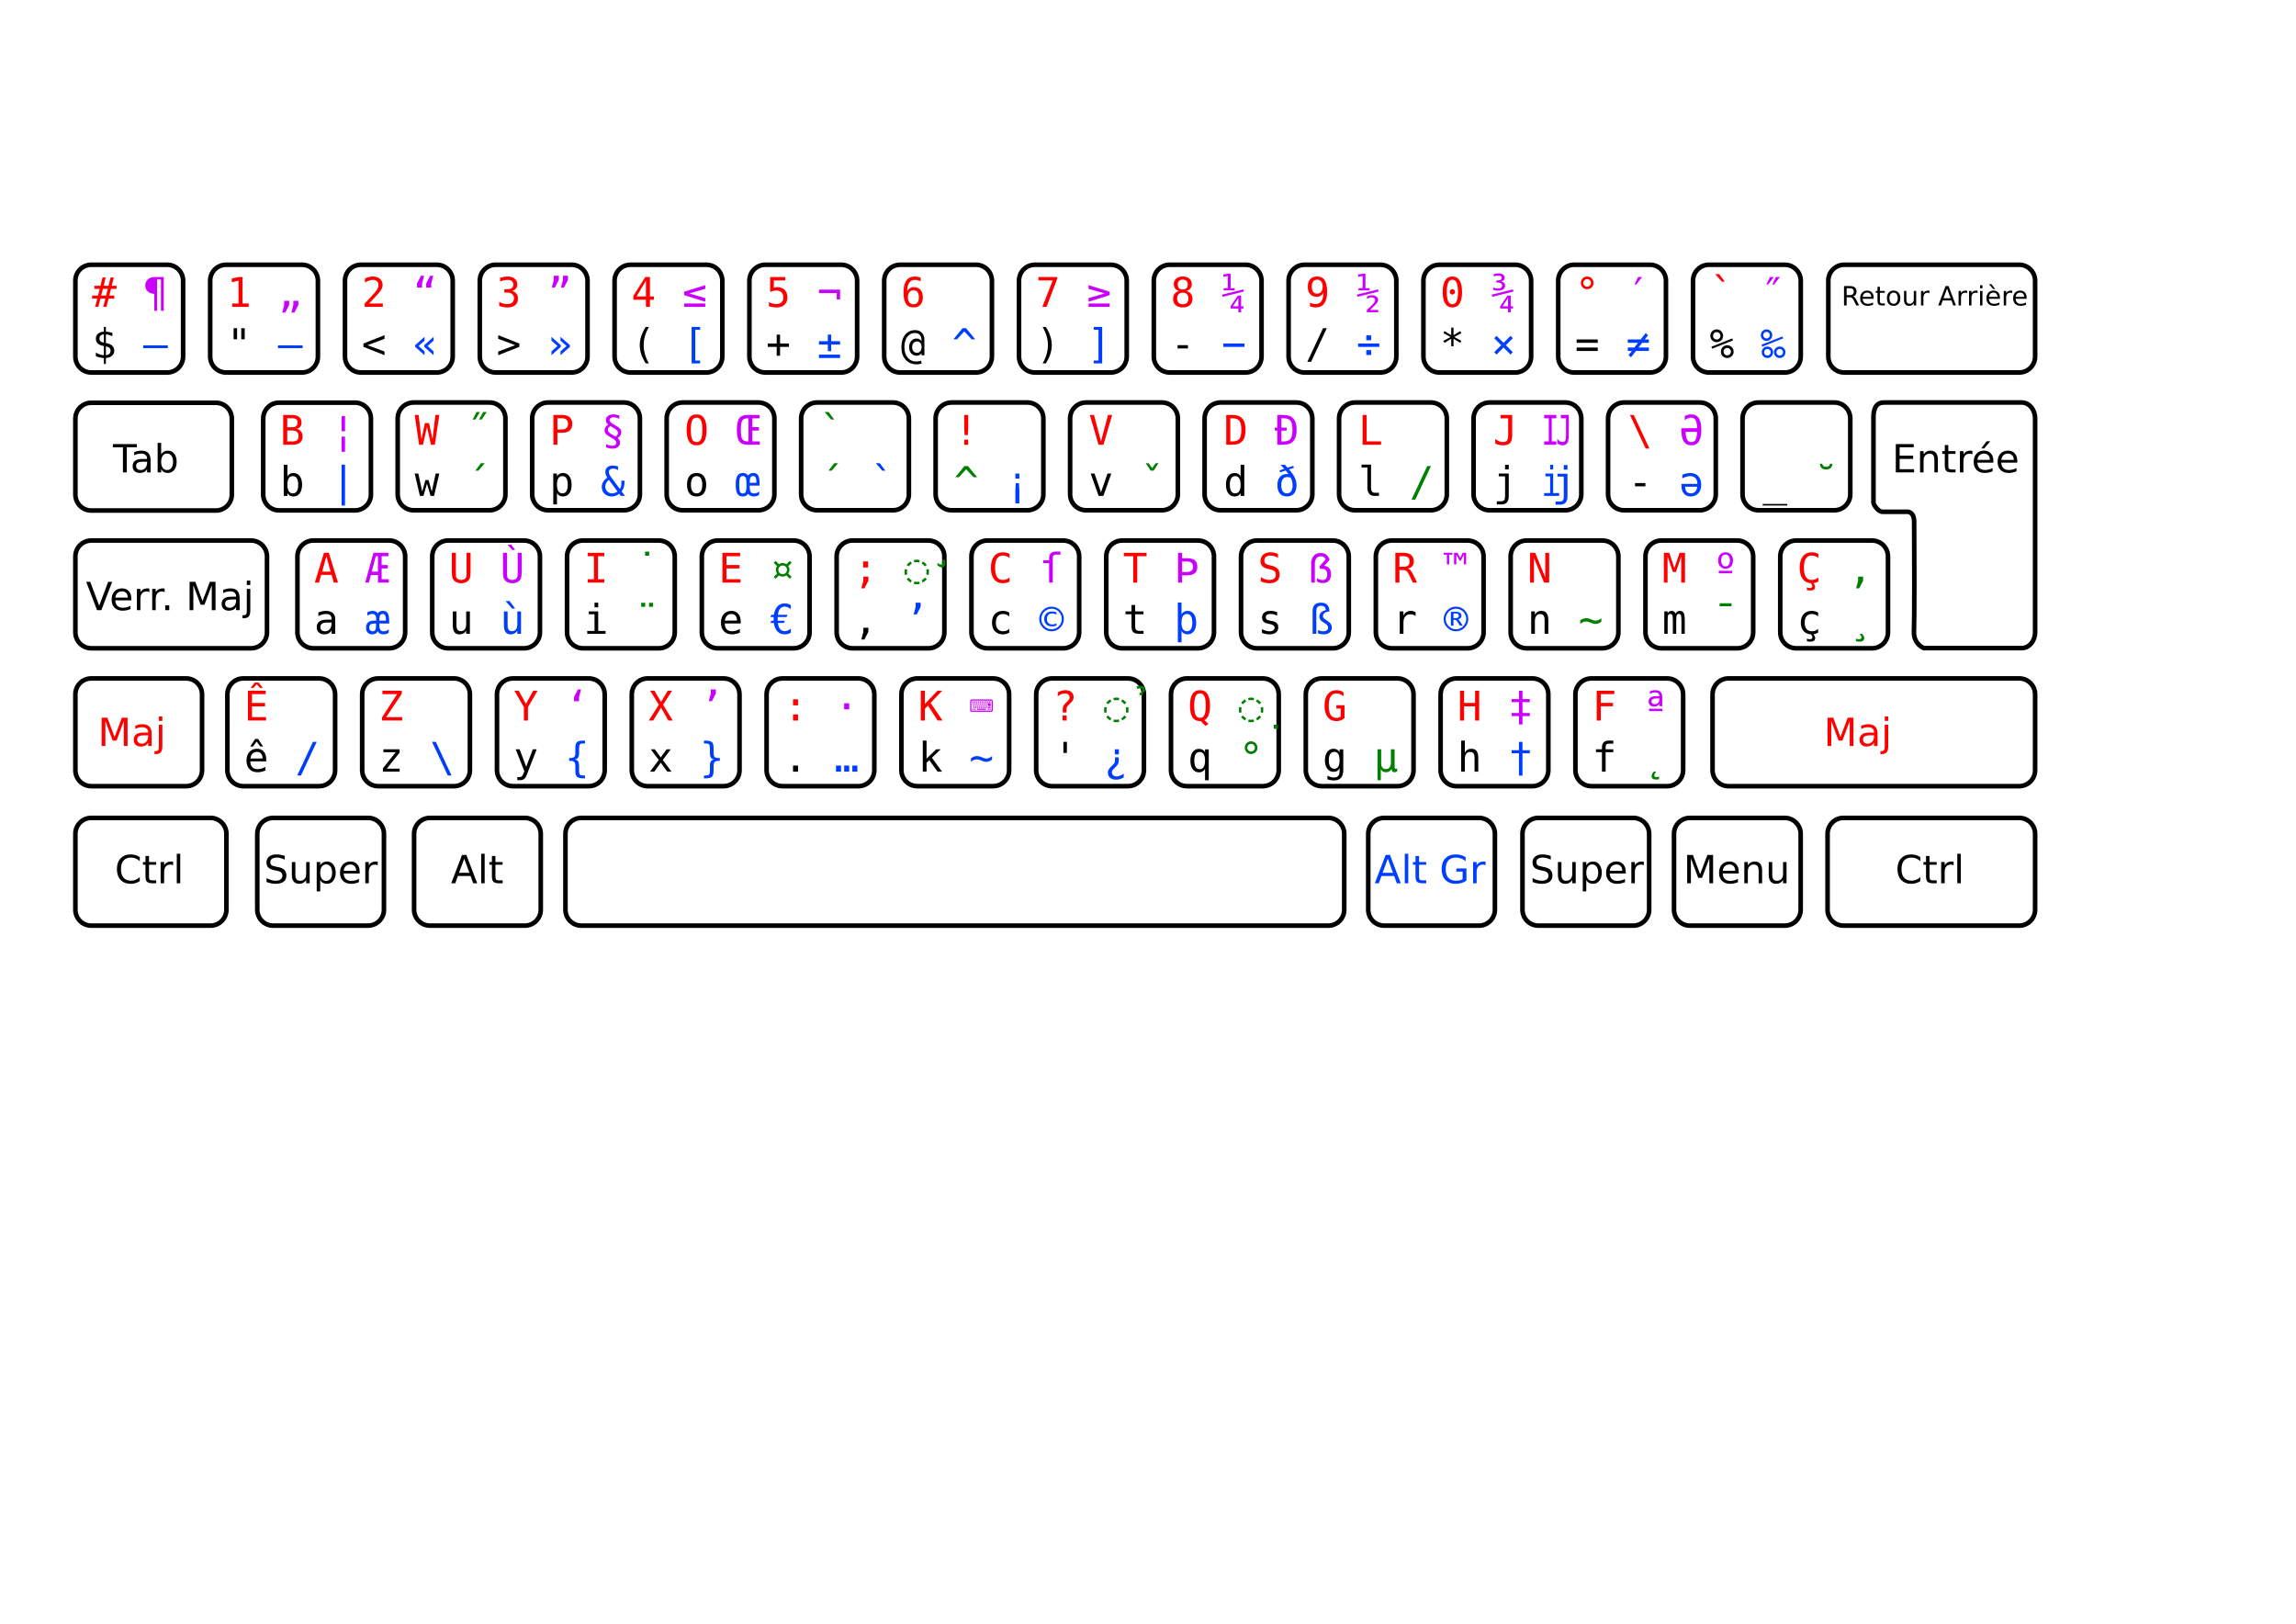
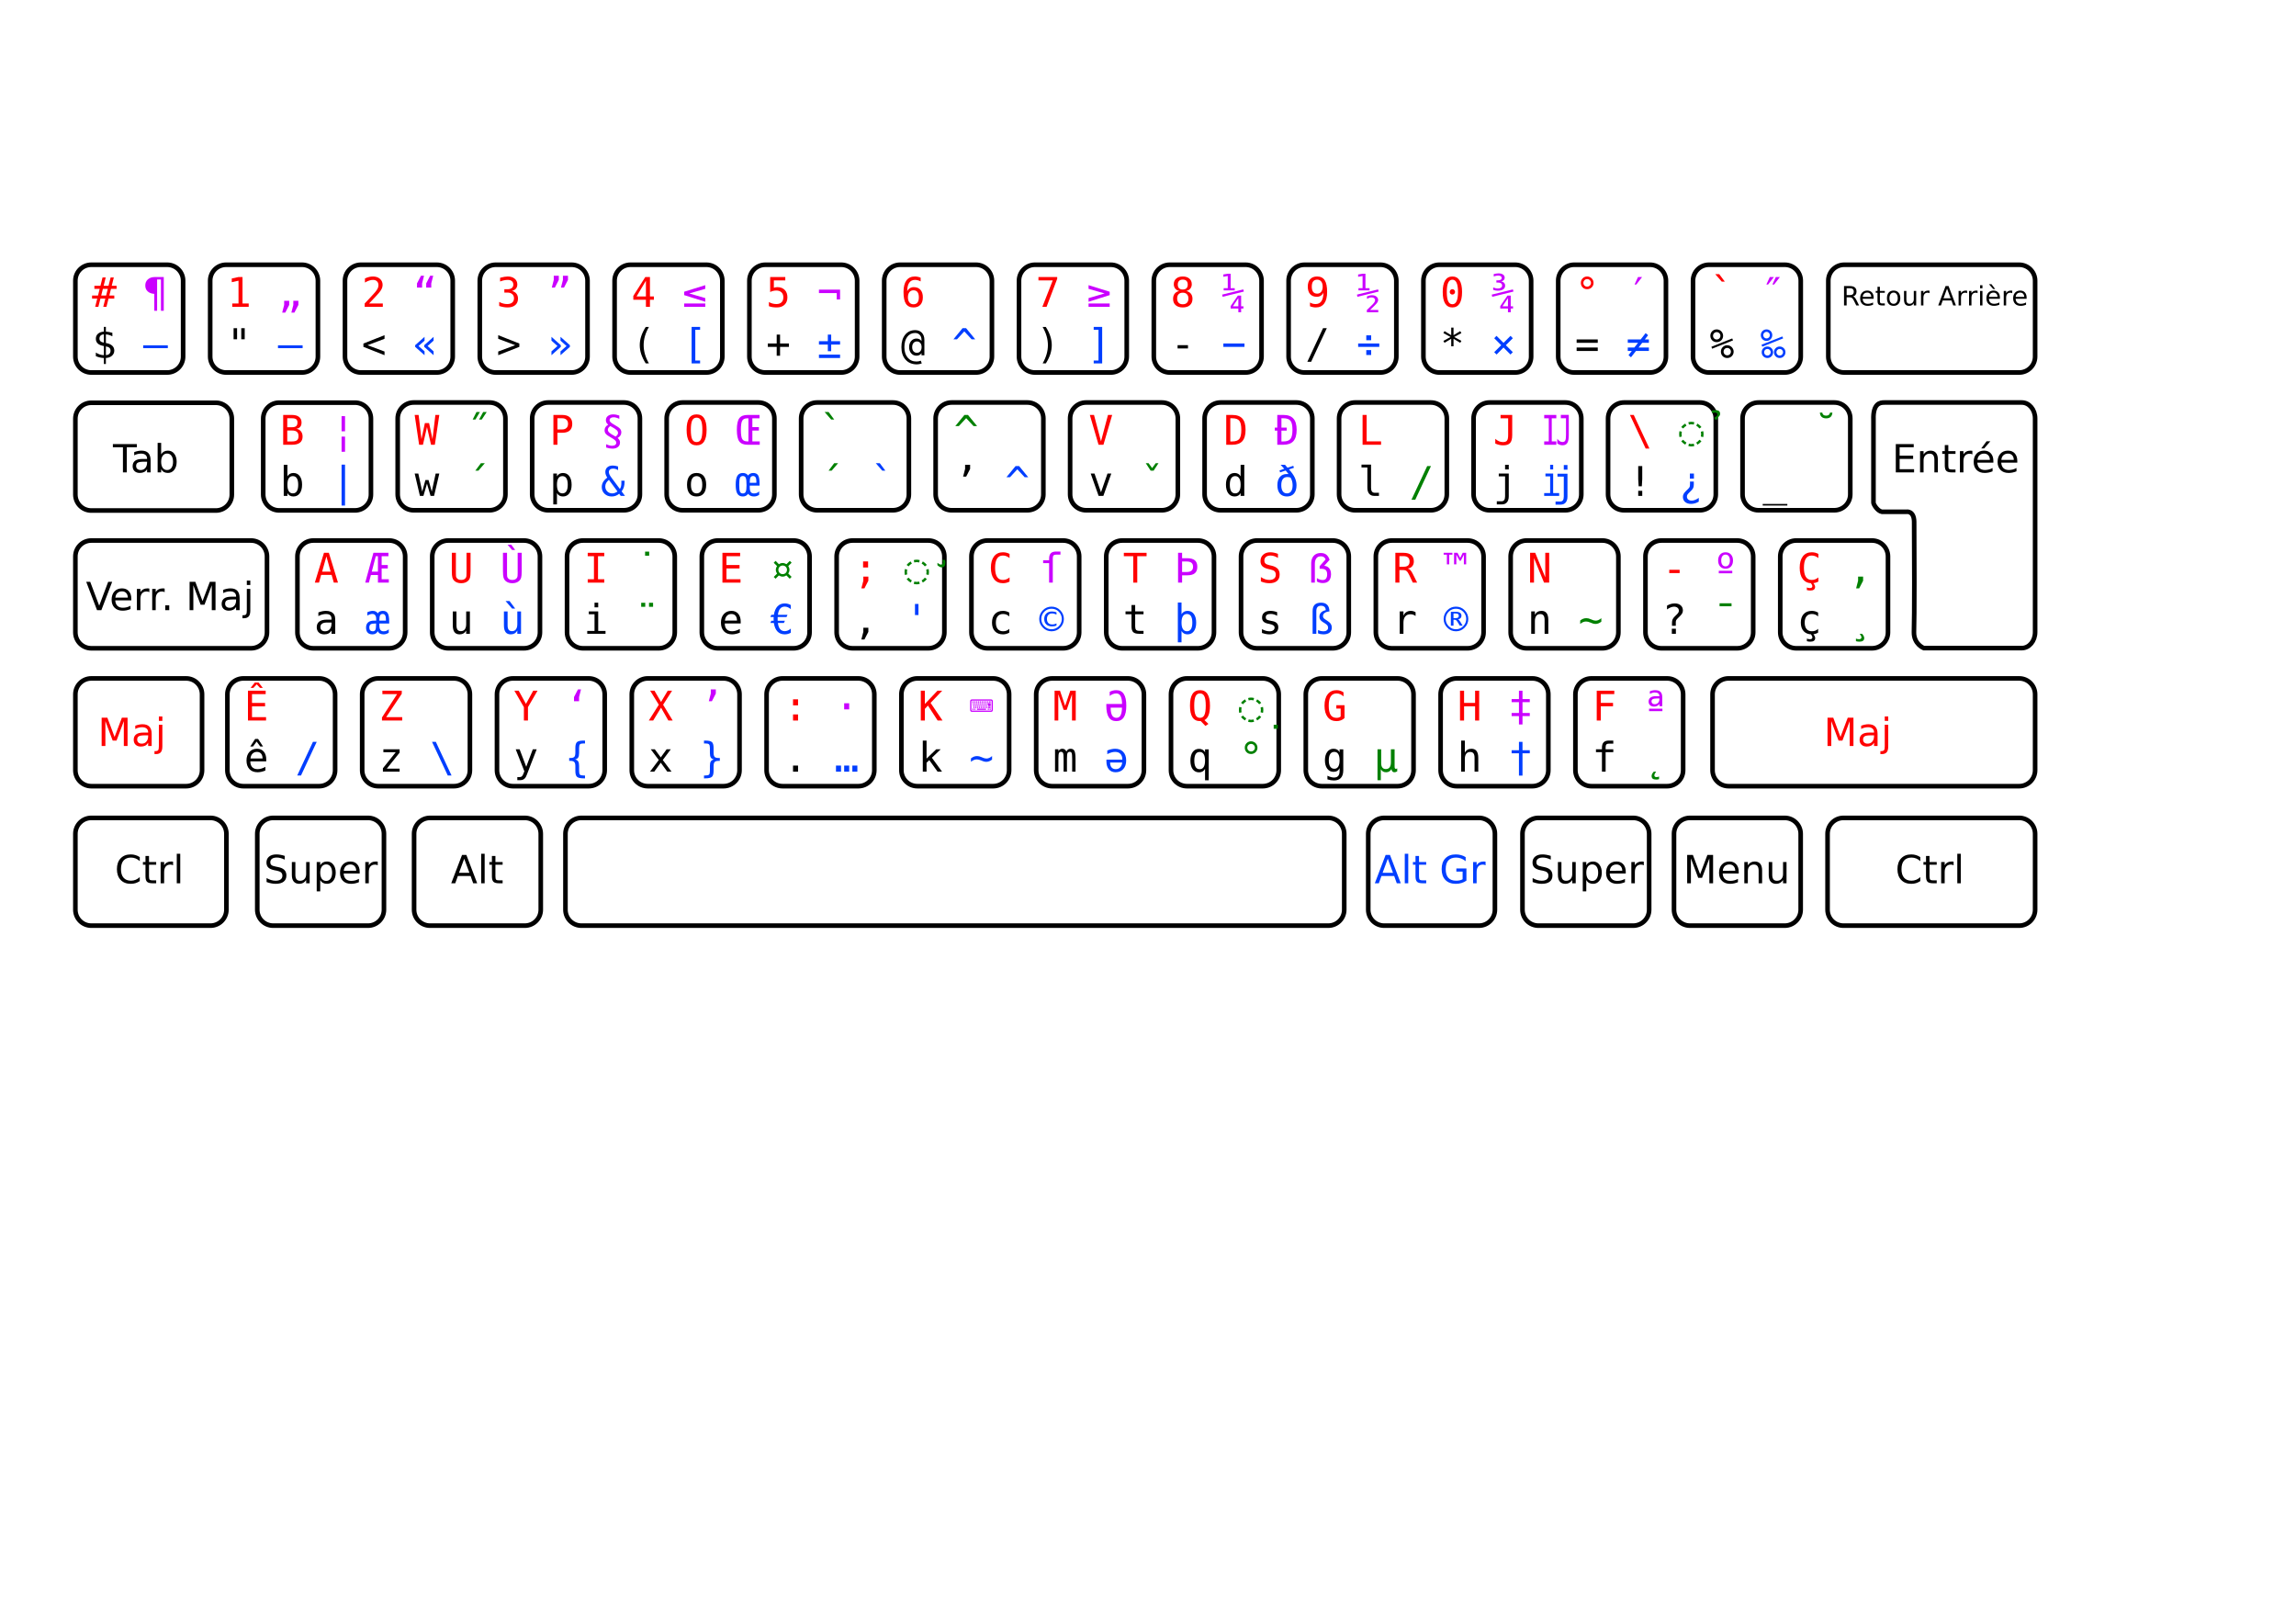
<svg xmlns="http://www.w3.org/2000/svg" width="297mm" height="210mm" id="svg3276">
  <defs id="defs3278" />
  <g id="layer1">
    <rect width="52.671" height="52.671" rx="7.785" x="36.853" y="129.416" style="opacity:1;fill:none;fill-opacity:1;stroke:#000000;stroke-width:2.25;stroke-linecap:square;stroke-linejoin:miter;stroke-miterlimit:4;stroke-dasharray:none;stroke-dashoffset:0;stroke-opacity:1" id="rect3285" />
    <rect width="52.671" height="52.671" rx="7.785" ry="7.785" x="102.758" y="129.416" style="fill:none;fill-opacity:1;stroke:#000000;stroke-width:2.25;stroke-linecap:square;stroke-linejoin:miter;stroke-miterlimit:4;stroke-dasharray:none;stroke-dashoffset:0;stroke-opacity:1" id="use3769" />
    <rect width="52.671" height="52.671" rx="7.785" ry="7.785" x="168.664" y="129.416" style="fill:none;fill-opacity:1;stroke:#000000;stroke-width:2.25;stroke-linecap:square;stroke-linejoin:miter;stroke-miterlimit:4;stroke-dasharray:none;stroke-dashoffset:0;stroke-opacity:1" id="use3771" />
    <rect width="52.671" height="52.671" rx="7.785" ry="7.785" x="234.569" y="129.416" style="fill:none;fill-opacity:1;stroke:#000000;stroke-width:2.25;stroke-linecap:square;stroke-linejoin:miter;stroke-miterlimit:4;stroke-dasharray:none;stroke-dashoffset:0;stroke-opacity:1" id="use3773" />
    <rect width="52.671" height="52.671" rx="7.785" ry="7.785" x="300.475" y="129.416" style="fill:none;fill-opacity:1;stroke:#000000;stroke-width:2.25;stroke-linecap:square;stroke-linejoin:miter;stroke-miterlimit:4;stroke-dasharray:none;stroke-dashoffset:0;stroke-opacity:1" id="use3775" />
    <rect width="52.671" height="52.671" rx="7.785" ry="7.785" x="366.38" y="129.416" style="fill:none;fill-opacity:1;stroke:#000000;stroke-width:2.25;stroke-linecap:square;stroke-linejoin:miter;stroke-miterlimit:4;stroke-dasharray:none;stroke-dashoffset:0;stroke-opacity:1" id="use3777" />
    <rect width="52.671" height="52.671" rx="7.785" ry="7.785" x="432.286" y="129.416" style="fill:none;fill-opacity:1;stroke:#000000;stroke-width:2.25;stroke-linecap:square;stroke-linejoin:miter;stroke-miterlimit:4;stroke-dasharray:none;stroke-dashoffset:0;stroke-opacity:1" id="use3779" />
    <rect width="52.671" height="52.671" rx="7.785" ry="7.785" x="498.192" y="129.416" style="fill:none;fill-opacity:1;stroke:#000000;stroke-width:2.25;stroke-linecap:square;stroke-linejoin:miter;stroke-miterlimit:4;stroke-dasharray:none;stroke-dashoffset:0;stroke-opacity:1" id="use3781" />
    <rect width="52.671" height="52.671" rx="7.785" ry="7.785" x="564.097" y="129.416" style="fill:none;fill-opacity:1;stroke:#000000;stroke-width:2.25;stroke-linecap:square;stroke-linejoin:miter;stroke-miterlimit:4;stroke-dasharray:none;stroke-dashoffset:0;stroke-opacity:1" id="use3783" />
    <rect width="52.671" height="52.671" rx="7.785" ry="7.785" x="630.003" y="129.416" style="fill:none;fill-opacity:1;stroke:#000000;stroke-width:2.25;stroke-linecap:square;stroke-linejoin:miter;stroke-miterlimit:4;stroke-dasharray:none;stroke-dashoffset:0;stroke-opacity:1" id="use3785" />
    <rect width="52.671" height="52.671" rx="7.785" ry="7.785" x="695.908" y="129.416" style="fill:none;fill-opacity:1;stroke:#000000;stroke-width:2.25;stroke-linecap:square;stroke-linejoin:miter;stroke-miterlimit:4;stroke-dasharray:none;stroke-dashoffset:0;stroke-opacity:1" id="use3787" />
    <rect width="52.671" height="52.671" rx="7.785" ry="7.785" x="761.814" y="129.416" style="fill:none;fill-opacity:1;stroke:#000000;stroke-width:2.25;stroke-linecap:square;stroke-linejoin:miter;stroke-miterlimit:4;stroke-dasharray:none;stroke-dashoffset:0;stroke-opacity:1" id="use3789" />
    <rect width="52.671" height="52.671" rx="7.785" ry="7.785" x="827.719" y="129.416" style="fill:none;fill-opacity:1;stroke:#000000;stroke-width:2.25;stroke-linecap:square;stroke-linejoin:miter;stroke-miterlimit:4;stroke-dasharray:none;stroke-dashoffset:0;stroke-opacity:1" id="use3791" />
    <rect width="52.671" height="52.671" rx="7.785" ry="7.785" x="128.682" y="196.819" style="fill:none;fill-opacity:1;stroke:#000000;stroke-width:2.25;stroke-linecap:square;stroke-linejoin:miter;stroke-miterlimit:4;stroke-dasharray:none;stroke-dashoffset:0;stroke-opacity:1" id="use3797" />
    <rect width="52.671" height="52.671" rx="7.785" ry="7.785" x="145.412" y="264.221" style="fill:none;fill-opacity:1;stroke:#000000;stroke-width:2.25;stroke-linecap:square;stroke-linejoin:miter;stroke-miterlimit:4;stroke-dasharray:none;stroke-dashoffset:0;stroke-opacity:1" id="use3799" />
    <rect width="52.671" height="52.671" rx="7.785" ry="7.785" x="194.432" y="196.754" style="fill:none;fill-opacity:1;stroke:#000000;stroke-width:2.25;stroke-linecap:square;stroke-linejoin:miter;stroke-miterlimit:4;stroke-dasharray:none;stroke-dashoffset:0;stroke-opacity:1" id="use3801" />
    <rect width="52.671" height="52.671" rx="7.785" ry="7.785" x="260.182" y="196.754" style="fill:none;fill-opacity:1;stroke:#000000;stroke-width:2.25;stroke-linecap:square;stroke-linejoin:miter;stroke-miterlimit:4;stroke-dasharray:none;stroke-dashoffset:0;stroke-opacity:1" id="use3803" />
    <rect width="52.671" height="52.671" rx="7.785" ry="7.785" x="325.932" y="196.754" style="fill:none;fill-opacity:1;stroke:#000000;stroke-width:2.25;stroke-linecap:square;stroke-linejoin:miter;stroke-miterlimit:4;stroke-dasharray:none;stroke-dashoffset:0;stroke-opacity:1" id="use3805" />
    <rect width="52.671" height="52.671" rx="7.785" ry="7.785" x="391.683" y="196.754" style="fill:none;fill-opacity:1;stroke:#000000;stroke-width:2.25;stroke-linecap:square;stroke-linejoin:miter;stroke-miterlimit:4;stroke-dasharray:none;stroke-dashoffset:0;stroke-opacity:1" id="use3807" />
    <rect width="52.671" height="52.671" rx="7.785" ry="7.785" x="457.433" y="196.754" style="fill:none;fill-opacity:1;stroke:#000000;stroke-width:2.25;stroke-linecap:square;stroke-linejoin:miter;stroke-miterlimit:4;stroke-dasharray:none;stroke-dashoffset:0;stroke-opacity:1" id="use3809" />
    <rect width="52.671" height="52.671" rx="7.785" ry="7.785" x="523.183" y="196.754" style="fill:none;fill-opacity:1;stroke:#000000;stroke-width:2.25;stroke-linecap:square;stroke-linejoin:miter;stroke-miterlimit:4;stroke-dasharray:none;stroke-dashoffset:0;stroke-opacity:1" id="use3811" />
    <rect width="52.671" height="52.671" rx="7.785" ry="7.785" x="588.933" y="196.754" style="fill:none;fill-opacity:1;stroke:#000000;stroke-width:2.25;stroke-linecap:square;stroke-linejoin:miter;stroke-miterlimit:4;stroke-dasharray:none;stroke-dashoffset:0;stroke-opacity:1" id="use3813" />
    <rect width="52.671" height="52.671" rx="7.785" ry="7.785" x="654.683" y="196.754" style="fill:none;fill-opacity:1;stroke:#000000;stroke-width:2.25;stroke-linecap:square;stroke-linejoin:miter;stroke-miterlimit:4;stroke-dasharray:none;stroke-dashoffset:0;stroke-opacity:1" id="use3815" />
    <rect width="52.671" height="52.671" rx="7.785" ry="7.785" x="720.433" y="196.754" style="fill:none;fill-opacity:1;stroke:#000000;stroke-width:2.25;stroke-linecap:square;stroke-linejoin:miter;stroke-miterlimit:4;stroke-dasharray:none;stroke-dashoffset:0;stroke-opacity:1" id="use3817" />
    <rect width="52.671" height="52.671" rx="7.785" ry="7.785" x="786.184" y="196.754" style="fill:none;fill-opacity:1;stroke:#000000;stroke-width:2.25;stroke-linecap:square;stroke-linejoin:miter;stroke-miterlimit:4;stroke-dasharray:none;stroke-dashoffset:0;stroke-opacity:1" id="use3819" />
    <rect width="52.671" height="52.671" rx="7.785" ry="7.785" x="851.934" y="196.754" style="fill:none;fill-opacity:1;stroke:#000000;stroke-width:2.25;stroke-linecap:square;stroke-linejoin:miter;stroke-miterlimit:4;stroke-dasharray:none;stroke-dashoffset:0;stroke-opacity:1" id="use3821" />
    <rect width="52.671" height="52.671" rx="7.785" ry="7.785" x="111.165" y="331.624" style="fill:none;fill-opacity:1;stroke:#000000;stroke-width:2.25;stroke-linecap:square;stroke-linejoin:miter;stroke-miterlimit:4;stroke-dasharray:none;stroke-dashoffset:0;stroke-opacity:1" id="use3847" />
    <rect width="52.671" height="52.671" rx="7.785" ry="7.785" x="211.317" y="264.221" style="fill:none;fill-opacity:1;stroke:#000000;stroke-width:2.25;stroke-linecap:square;stroke-linejoin:miter;stroke-miterlimit:4;stroke-dasharray:none;stroke-dashoffset:0;stroke-opacity:1" id="use3849" />
    <rect width="52.671" height="52.671" rx="7.785" ry="7.785" x="277.223" y="264.221" style="fill:none;fill-opacity:1;stroke:#000000;stroke-width:2.25;stroke-linecap:square;stroke-linejoin:miter;stroke-miterlimit:4;stroke-dasharray:none;stroke-dashoffset:0;stroke-opacity:1" id="use3851" />
    <rect width="52.671" height="52.671" rx="7.785" ry="7.785" x="343.128" y="264.221" style="fill:none;fill-opacity:1;stroke:#000000;stroke-width:2.25;stroke-linecap:square;stroke-linejoin:miter;stroke-miterlimit:4;stroke-dasharray:none;stroke-dashoffset:0;stroke-opacity:1" id="use3853" />
    <rect width="52.671" height="52.671" rx="7.785" ry="7.785" x="409.034" y="264.221" style="fill:none;fill-opacity:1;stroke:#000000;stroke-width:2.25;stroke-linecap:square;stroke-linejoin:miter;stroke-miterlimit:4;stroke-dasharray:none;stroke-dashoffset:0;stroke-opacity:1" id="use3855" />
    <rect width="52.671" height="52.671" rx="7.785" ry="7.785" x="474.939" y="264.221" style="fill:none;fill-opacity:1;stroke:#000000;stroke-width:2.25;stroke-linecap:square;stroke-linejoin:miter;stroke-miterlimit:4;stroke-dasharray:none;stroke-dashoffset:0;stroke-opacity:1" id="use3857" />
    <rect width="52.671" height="52.671" rx="7.785" ry="7.785" x="540.845" y="264.221" style="fill:none;fill-opacity:1;stroke:#000000;stroke-width:2.25;stroke-linecap:square;stroke-linejoin:miter;stroke-miterlimit:4;stroke-dasharray:none;stroke-dashoffset:0;stroke-opacity:1" id="use3859" />
    <rect width="52.671" height="52.671" rx="7.785" ry="7.785" x="606.75" y="264.221" style="fill:none;fill-opacity:1;stroke:#000000;stroke-width:2.25;stroke-linecap:square;stroke-linejoin:miter;stroke-miterlimit:4;stroke-dasharray:none;stroke-dashoffset:0;stroke-opacity:1" id="use3861" />
    <rect width="52.671" height="52.671" rx="7.785" ry="7.785" x="672.656" y="264.221" style="fill:none;fill-opacity:1;stroke:#000000;stroke-width:2.25;stroke-linecap:square;stroke-linejoin:miter;stroke-miterlimit:4;stroke-dasharray:none;stroke-dashoffset:0;stroke-opacity:1" id="use3863" />
    <rect width="52.671" height="52.671" rx="7.785" ry="7.785" x="738.561" y="264.221" style="fill:none;fill-opacity:1;stroke:#000000;stroke-width:2.25;stroke-linecap:square;stroke-linejoin:miter;stroke-miterlimit:4;stroke-dasharray:none;stroke-dashoffset:0;stroke-opacity:1" id="use3865" />
    <rect width="52.671" height="52.671" rx="7.785" ry="7.785" x="804.467" y="264.221" style="fill:none;fill-opacity:1;stroke:#000000;stroke-width:2.25;stroke-linecap:square;stroke-linejoin:miter;stroke-miterlimit:4;stroke-dasharray:none;stroke-dashoffset:0;stroke-opacity:1" id="use3867" />
    <rect width="52.671" height="52.671" rx="7.785" ry="7.785" x="870.372" y="264.221" style="fill:none;fill-opacity:1;stroke:#000000;stroke-width:2.25;stroke-linecap:square;stroke-linejoin:miter;stroke-miterlimit:4;stroke-dasharray:none;stroke-dashoffset:0;stroke-opacity:1" id="use3869" />
    <rect width="52.671" height="52.671" rx="7.785" ry="7.785" x="177.071" y="331.624" style="fill:none;fill-opacity:1;stroke:#000000;stroke-width:2.25;stroke-linecap:square;stroke-linejoin:miter;stroke-miterlimit:4;stroke-dasharray:none;stroke-dashoffset:0;stroke-opacity:1" id="use3899" />
    <rect width="52.671" height="52.671" rx="7.785" ry="7.785" x="242.976" y="331.624" style="fill:none;fill-opacity:1;stroke:#000000;stroke-width:2.25;stroke-linecap:square;stroke-linejoin:miter;stroke-miterlimit:4;stroke-dasharray:none;stroke-dashoffset:0;stroke-opacity:1" id="use3901" />
    <rect width="52.671" height="52.671" rx="7.785" ry="7.785" x="308.882" y="331.624" style="fill:none;fill-opacity:1;stroke:#000000;stroke-width:2.25;stroke-linecap:square;stroke-linejoin:miter;stroke-miterlimit:4;stroke-dasharray:none;stroke-dashoffset:0;stroke-opacity:1" id="use3903" />
    <rect width="52.671" height="52.671" rx="7.785" ry="7.785" x="374.787" y="331.624" style="fill:none;fill-opacity:1;stroke:#000000;stroke-width:2.25;stroke-linecap:square;stroke-linejoin:miter;stroke-miterlimit:4;stroke-dasharray:none;stroke-dashoffset:0;stroke-opacity:1" id="use3905" />
    <rect width="52.671" height="52.671" rx="7.785" ry="7.785" x="440.693" y="331.624" style="fill:none;fill-opacity:1;stroke:#000000;stroke-width:2.25;stroke-linecap:square;stroke-linejoin:miter;stroke-miterlimit:4;stroke-dasharray:none;stroke-dashoffset:0;stroke-opacity:1" id="use3907" />
    <rect width="52.671" height="52.671" rx="7.785" ry="7.785" x="506.598" y="331.624" style="fill:none;fill-opacity:1;stroke:#000000;stroke-width:2.25;stroke-linecap:square;stroke-linejoin:miter;stroke-miterlimit:4;stroke-dasharray:none;stroke-dashoffset:0;stroke-opacity:1" id="use3909" />
    <rect width="52.671" height="52.671" rx="7.785" ry="7.785" x="572.504" y="331.624" style="fill:none;fill-opacity:1;stroke:#000000;stroke-width:2.25;stroke-linecap:square;stroke-linejoin:miter;stroke-miterlimit:4;stroke-dasharray:none;stroke-dashoffset:0;stroke-opacity:1" id="use3911" />
    <rect width="52.671" height="52.671" rx="7.785" ry="7.785" x="638.409" y="331.624" style="fill:none;fill-opacity:1;stroke:#000000;stroke-width:2.25;stroke-linecap:square;stroke-linejoin:miter;stroke-miterlimit:4;stroke-dasharray:none;stroke-dashoffset:0;stroke-opacity:1" id="use3913" />
    <rect width="52.671" height="52.671" rx="7.785" ry="7.785" x="704.315" y="331.624" style="fill:none;fill-opacity:1;stroke:#000000;stroke-width:2.25;stroke-linecap:square;stroke-linejoin:miter;stroke-miterlimit:4;stroke-dasharray:none;stroke-dashoffset:0;stroke-opacity:1" id="use3915" />
    <rect width="52.671" height="52.671" rx="7.785" ry="7.785" x="770.22" y="331.624" style="fill:none;fill-opacity:1;stroke:#000000;stroke-width:2.25;stroke-linecap:square;stroke-linejoin:miter;stroke-miterlimit:4;stroke-dasharray:none;stroke-dashoffset:0;stroke-opacity:1" id="use3917" />
    <rect width="76.484" height="52.671" rx="7.785" ry="7.785" x="36.853" y="196.884" style="opacity:1;fill:none;fill-opacity:1;stroke:#000000;stroke-width:2.25;stroke-linecap:square;stroke-linejoin:miter;stroke-miterlimit:4;stroke-dasharray:none;stroke-dashoffset:0;stroke-opacity:1" id="rect3921" />
    <rect width="93.681" height="52.671" rx="7.785" ry="7.785" x="36.853" y="264.221" style="opacity:1;fill:none;fill-opacity:1;stroke:#000000;stroke-width:2.25;stroke-linecap:square;stroke-linejoin:miter;stroke-miterlimit:4;stroke-dasharray:none;stroke-dashoffset:0;stroke-opacity:1" id="rect3923" />
    <rect width="61.932" height="52.671" rx="7.785" ry="7.785" x="36.853" y="331.624" style="opacity:1;fill:none;fill-opacity:1;stroke:#000000;stroke-width:2.25;stroke-linecap:square;stroke-linejoin:miter;stroke-miterlimit:4;stroke-dasharray:none;stroke-dashoffset:0;stroke-opacity:1" id="rect3925" />
    <rect width="73.838" height="52.671" rx="7.785" ry="7.785" x="36.853" y="399.804" style="opacity:1;fill:none;fill-opacity:1;stroke:#000000;stroke-width:2.25;stroke-linecap:square;stroke-linejoin:miter;stroke-miterlimit:4;stroke-dasharray:none;stroke-dashoffset:0;stroke-opacity:1" id="rect4021" />
    <rect width="61.932" height="52.671" rx="7.785" ry="7.785" x="125.783" y="399.804" style="opacity:1;fill:none;fill-opacity:1;stroke:#000000;stroke-width:2.25;stroke-linecap:square;stroke-linejoin:miter;stroke-miterlimit:4;stroke-dasharray:none;stroke-dashoffset:0;stroke-opacity:1" id="rect4023" />
    <rect width="61.932" height="52.671" rx="7.785" ry="7.785" x="202.448" y="399.804" style="opacity:1;fill:none;fill-opacity:1;stroke:#000000;stroke-width:2.25;stroke-linecap:square;stroke-linejoin:miter;stroke-miterlimit:4;stroke-dasharray:none;stroke-dashoffset:0;stroke-opacity:1" id="rect4025" />
    <rect width="380.751" height="52.671" rx="7.785" ry="7.785" x="276.448" y="399.804" style="opacity:1;fill:none;fill-opacity:1;stroke:#000000;stroke-width:2.25;stroke-linecap:square;stroke-linejoin:miter;stroke-miterlimit:4;stroke-dasharray:none;stroke-dashoffset:0;stroke-opacity:1" id="rect4027" />
    <rect width="61.932" height="52.671" rx="7.785" ry="7.785" x="668.935" y="399.804" style="opacity:1;fill:none;fill-opacity:1;stroke:#000000;stroke-width:2.25;stroke-linecap:square;stroke-linejoin:miter;stroke-miterlimit:4;stroke-dasharray:none;stroke-dashoffset:0;stroke-opacity:1" id="rect4029" />
    <rect width="61.932" height="52.671" rx="7.785" ry="7.785" x="744.34" y="399.804" style="opacity:1;fill:none;fill-opacity:1;stroke:#000000;stroke-width:2.25;stroke-linecap:square;stroke-linejoin:miter;stroke-miterlimit:4;stroke-dasharray:none;stroke-dashoffset:0;stroke-opacity:1" id="rect4031" />
    <rect width="61.932" height="52.671" rx="7.785" ry="7.785" x="818.423" y="399.804" style="opacity:1;fill:none;fill-opacity:1;stroke:#000000;stroke-width:2.25;stroke-linecap:square;stroke-linejoin:miter;stroke-miterlimit:4;stroke-dasharray:none;stroke-dashoffset:0;stroke-opacity:1" id="rect4033" />
    <rect width="101.476" height="52.671" rx="7.785" ry="7.785" x="893.495" y="399.804" style="opacity:1;fill:none;fill-opacity:1;stroke:#000000;stroke-width:2.25;stroke-linecap:square;stroke-linejoin:miter;stroke-miterlimit:4;stroke-dasharray:none;stroke-dashoffset:0;stroke-opacity:1" id="rect4035" />
    <rect width="101.107" height="52.671" rx="7.785" ry="7.785" x="893.864" y="129.416" style="fill:none;fill-opacity:1;stroke:#000000;stroke-width:2.25;stroke-linecap:square;stroke-linejoin:miter;stroke-miterlimit:4;stroke-dasharray:none;stroke-dashoffset:0;stroke-opacity:1" id="rect4037" />
    <path d="M 988.477,196.754 C 992.074,196.754 994.971,200.226 994.971,204.539 L 994.971,309.012 C 994.971,313.325 992.074,316.797 988.477,316.797 L 940.54,316.797 C 940.54,316.797 935.63,314.892 935.738,309.012 C 936.002,302.563 935.951,268.096 935.835,254.997 C 935.719,249.495 932.051,250.165 932.051,250.165 L 920.062,250.165 C 917.844,249.785 915.942,246.485 915.942,245.741 C 915.942,235.499 915.942,195.894 915.942,205.366 C 915.618,197.026 919.266,196.754 921.336,196.754 C 938.042,196.754 988.477,196.754 988.477,196.754 z " style="fill:none;fill-opacity:1;stroke:#000000;stroke-width:2.25;stroke-linecap:square;stroke-linejoin:miter;stroke-miterlimit:4;stroke-dashoffset:0;stroke-opacity:1" id="rect4039" />
    <rect width="157.702" height="52.671" rx="7.785" ry="7.785" x="837.269" y="331.624" style="opacity:1;fill:none;fill-opacity:1;stroke:#000000;stroke-width:2.25;stroke-linecap:square;stroke-linejoin:miter;stroke-miterlimit:4;stroke-dasharray:none;stroke-dashoffset:0;stroke-opacity:1" id="rect4048" />
    <text x="55.246" y="230.919" style="font-size:19px;fill:#000000;font-family:DejaVu Sans" id="text69">Tab</text>
    <text x="42" y="298.25" style="font-size:19px;fill:#000000;font-family:DejaVu Sans" id="text71">Verr. Maj</text>
    <text x="47.834" y="364.663" style="font-size:19px;fill:#ff0000;font-family:DejaVu Sans" id="text73">Maj</text>
    <text x="56.096" y="431.763" style="font-size:19px;fill:#000000;font-family:DejaVu Sans" id="text75">Ctrl</text>
    <text x="129.021" y="431.763" style="font-size:19px;fill:#000000;font-family:DejaVu Sans" id="text77">Super</text>
    <text x="220.452" y="431.763" style="font-size:19px;fill:#000000;font-family:DejaVu Sans" id="text79">Alt</text>
    <text x="672" y="431.763" style="font-size:19px;fill:#003eff;font-family:DejaVu Sans" id="text81">Alt Gr</text>
    <text x="748" y="431.763" style="font-size:19px;fill:#000000;font-family:DejaVu Sans" id="text83">Super</text>
    <text x="823" y="431.763" style="font-size:19px;fill:#000000;font-family:DejaVu Sans" id="text85">Menu</text>
    <text x="926.602" y="431.763" style="font-size:19px;fill:#000000;font-family:DejaVu Sans" id="text87">Ctrl</text>
    <text x="891.625" y="364.663" style="font-size:19px;fill:#ff0000;font-family:DejaVu Sans" id="text89">Maj</text>
    <text x="925" y="230.919" style="font-size:19px;fill:#000000;font-family:DejaVu Sans" id="text91">Entrée</text>
    <text x="900.267" y="149.318" style="font-size:13px;fill:#000000;font-family:DejaVu Sans" id="text93">Retour Arrière</text>
-     <text x="820.884" y="242.403" style="font-size:20px;fill:#003eff;font-family:DejaVu Sans Mono">ə</text>
+     <text x="820.884" y="242.403" style="font-size:20px;fill:#003eff;font-family:DejaVu Sans Mono">¿</text>
    <text x="333.622" y="175.0" style="font-size:20px;fill:#003eff;font-family:DejaVu Sans Mono">[</text>
-     <text x="514.746" y="352.208" style="font-size:20px;fill:#ff0000;font-family:DejaVu Sans Mono">?</text>
+     <text x="514.746" y="352.208" style="font-size:20px;fill:#ff0000;font-family:DejaVu Sans Mono">M</text>
    <text x="448.84" y="352.208" style="font-size:20px;fill:#ff0000;font-family:DejaVu Sans Mono">K</text>
    <text x="342.029" y="352.208" style="font-size:20px;fill:#ca00ff;font-family:DejaVu Sans Mono">’</text>
    <text x="835.866" y="175.0" style="font-size:20px;fill:#000000;font-family:DejaVu Sans Mono">%</text>
    <text x="359.546" y="242.403" style="font-size:20px;fill:#003eff;font-family:DejaVu Sans Mono">œ</text>
    <text x="605.651" y="352.208" style="font-size:20px;fill:#008000;font-family:DejaVu Sans Mono">̣</text>
    <text x="45.0" y="175.0" style="font-size:20px;fill:#000000;font-family:DejaVu Sans Mono">$</text>
    <text x="440.433" y="150.0" style="font-size:20px;fill:#ff0000;font-family:DejaVu Sans Mono">6</text>
    <text x="664.073" y="242.403" style="font-size:20px;fill:#000000;font-family:DejaVu Sans Mono">l</text>
    <text x="598.168" y="242.403" style="font-size:20px;fill:#000000;font-family:DejaVu Sans Mono">d</text>
    <text x="268.64" y="242.403" style="font-size:20px;fill:#000000;font-family:DejaVu Sans Mono">p</text>
    <text x="202.734" y="242.403" style="font-size:20px;fill:#000000;font-family:DejaVu Sans Mono">w</text>
    <text x="136.829" y="242.403" style="font-size:20px;fill:#000000;font-family:DejaVu Sans Mono">b</text>
    <text x="532.262" y="242.403" style="font-size:20px;fill:#000000;font-family:DejaVu Sans Mono">v</text>
-     <text x="466.357" y="242.403" style="font-size:20px;fill:#008000;font-family:DejaVu Sans Mono">^</text>
+     <text x="466.357" y="242.403" style="font-size:20px;fill:#000000;font-family:DejaVu Sans Mono">’</text>
    <text x="400.451" y="242.403" style="font-size:20px;fill:#008000;font-family:DejaVu Sans Mono">´</text>
    <text x="334.546" y="242.403" style="font-size:20px;fill:#000000;font-family:DejaVu Sans Mono">o</text>
    <text x="374.528" y="150.0" style="font-size:20px;fill:#ff0000;font-family:DejaVu Sans Mono">5</text>
    <text x="178.559" y="284.805" style="font-size:20px;fill:#ca00ff;font-family:DejaVu Sans Mono">Æ</text>
    <text x="573.992" y="284.805" style="font-size:20px;fill:#ca00ff;font-family:DejaVu Sans Mono">Þ</text>
    <text x="417.181" y="284.805" style="font-size:20px;fill:#ff0000;font-family:DejaVu Sans Mono">;</text>
    <text x="689.073" y="242.403" style="font-size:20px;fill:#008000;font-family:DejaVu Sans Mono">/</text>
    <text x="837.614" y="309.805" style="font-size:20px;fill:#008000;font-family:DejaVu Sans Mono">¯</text>
    <text x="506.339" y="150.0" style="font-size:20px;fill:#ff0000;font-family:DejaVu Sans Mono">7</text>
    <text x="508.086" y="309.805" style="font-size:20px;fill:#003eff;font-family:DejaVu Sans Mono">©</text>
    <text x="267.717" y="175.0" style="font-size:20px;fill:#003eff;font-family:DejaVu Sans Mono">»</text>
    <text x="903.519" y="284.805" style="font-size:20px;fill:#008000;font-family:DejaVu Sans Mono">,</text>
    <text x="729.979" y="217.403" style="font-size:20px;fill:#ff0000;font-family:DejaVu Sans Mono">J</text>
    <text x="754.979" y="217.403" style="font-size:20px;fill:#ca00ff;font-family:DejaVu Sans Mono">Ĳ</text>
    <text x="861.79" y="217.403" style="font-size:20px;fill:#ff0000;font-family:DejaVu Sans Mono"> </text>
    <text x="778.368" y="352.208" style="font-size:20px;fill:#ff0000;font-family:DejaVu Sans Mono">F</text>
    <text x="473.84" y="377.208" style="font-size:20px;fill:#003eff;font-family:DejaVu Sans Mono">~</text>
    <text x="442.181" y="284.805" style="font-size:20px;fill:#008000;font-family:DejaVu Sans Mono">̛</text>
    <text x="671.557" y="352.208" style="font-size:20px;fill:#ca00ff;font-family:DejaVu Sans Mono" />
    <text x="771.708" y="309.805" style="font-size:20px;fill:#008000;font-family:DejaVu Sans Mono">~</text>
    <text x="614.897" y="284.805" style="font-size:20px;fill:#ff0000;font-family:DejaVu Sans Mono">S</text>
    <text x="548.992" y="284.805" style="font-size:20px;fill:#ff0000;font-family:DejaVu Sans Mono">T</text>
    <text x="663.15" y="175.0" style="font-size:20px;fill:#003eff;font-family:DejaVu Sans Mono">÷</text>
    <text x="680.803" y="284.805" style="font-size:20px;fill:#ff0000;font-family:DejaVu Sans Mono">R</text>
    <text x="712.462" y="352.208" style="font-size:20px;fill:#ff0000;font-family:DejaVu Sans Mono">H</text>
    <text x="227.734" y="217.403" style="font-size:20px;fill:#008000;font-family:DejaVu Sans Mono">˝</text>
    <text x="557.262" y="242.403" style="font-size:20px;fill:#008000;font-family:DejaVu Sans Mono">ˇ</text>
    <text x="572.244" y="150.0" style="font-size:20px;fill:#ff0000;font-family:DejaVu Sans Mono">8</text>
    <text x="359.546" y="217.403" style="font-size:20px;fill:#ca00ff;font-family:DejaVu Sans Mono">Œ</text>
    <text x="860.866" y="175.0" style="font-size:20px;fill:#003eff;font-family:DejaVu Sans Mono">‰</text>
    <text x="639.897" y="309.805" style="font-size:20px;fill:#003eff;font-family:DejaVu Sans Mono">ß</text>
    <text x="400.451" y="217.403" style="font-size:20px;fill:#008000;font-family:DejaVu Sans Mono">`</text>
    <text x="351.275" y="309.805" style="font-size:20px;fill:#000000;font-family:DejaVu Sans Mono">e</text>
    <text x="417.181" y="309.805" style="font-size:20px;fill:#000000;font-family:DejaVu Sans Mono">,</text>
    <text x="483.086" y="309.805" style="font-size:20px;fill:#000000;font-family:DejaVu Sans Mono">c</text>
    <text x="548.992" y="309.805" style="font-size:20px;fill:#000000;font-family:DejaVu Sans Mono">t</text>
    <text x="671.557" y="377.208" style="font-size:20px;fill:#008000;font-family:DejaVu Sans Mono">µ</text>
    <text x="153.559" y="309.805" style="font-size:20px;fill:#000000;font-family:DejaVu Sans Mono">a</text>
    <text x="219.464" y="309.805" style="font-size:20px;fill:#000000;font-family:DejaVu Sans Mono">u</text>
    <text x="285.37" y="309.805" style="font-size:20px;fill:#000000;font-family:DejaVu Sans Mono">i</text>
    <text x="623.168" y="242.403" style="font-size:20px;fill:#003eff;font-family:DejaVu Sans Mono">ð</text>
    <text x="614.897" y="309.805" style="font-size:20px;fill:#000000;font-family:DejaVu Sans Mono">s</text>
    <text x="680.803" y="309.805" style="font-size:20px;fill:#000000;font-family:DejaVu Sans Mono">r</text>
    <text x="251.123" y="352.208" style="font-size:20px;fill:#ff0000;font-family:DejaVu Sans Mono">Y</text>
    <text x="333.622" y="150.0" style="font-size:20px;fill:#ca00ff;font-family:DejaVu Sans Mono">≤</text>
    <text x="399.528" y="175.0" style="font-size:20px;fill:#003eff;font-family:DejaVu Sans Mono">±</text>
    <text x="161.829" y="242.403" style="font-size:20px;fill:#003eff;font-family:DejaVu Sans Mono">|</text>
    <text x="185.218" y="352.208" style="font-size:20px;fill:#ff0000;font-family:DejaVu Sans Mono">Z</text>
    <text x="491.357" y="217.403" style="font-size:20px;fill:#ca00ff;font-family:DejaVu Sans Mono" />
    <text x="407.934" y="377.208" style="font-size:20px;fill:#003eff;font-family:DejaVu Sans Mono">…</text>
    <text x="878.519" y="309.805" style="font-size:20px;fill:#000000;font-family:DejaVu Sans Mono">ç</text>
    <text x="483.086" y="284.805" style="font-size:20px;fill:#ff0000;font-family:DejaVu Sans Mono">C</text>
    <text x="176.811" y="150.0" style="font-size:20px;fill:#ff0000;font-family:DejaVu Sans Mono">2</text>
    <text x="837.614" y="284.805" style="font-size:20px;fill:#ca00ff;font-family:DejaVu Sans Mono">º</text>
    <text x="425.451" y="217.403" style="font-size:20px;fill:#ca00ff;font-family:DejaVu Sans Mono" />
    <text x="771.708" y="284.805" style="font-size:20px;fill:#ca00ff;font-family:DejaVu Sans Mono" />
    <text x="242.717" y="150.0" style="font-size:20px;fill:#ff0000;font-family:DejaVu Sans Mono">3</text>
    <text x="176.811" y="175.0" style="font-size:20px;fill:#000000;font-family:DejaVu Sans Mono">&lt;</text>
    <text x="242.717" y="175.0" style="font-size:20px;fill:#000000;font-family:DejaVu Sans Mono">&gt;</text>
    <text x="110.906" y="175.0" style="font-size:20px;fill:#000000;font-family:DejaVu Sans Mono">"</text>
    <text x="440.433" y="175.0" style="font-size:20px;fill:#000000;font-family:DejaVu Sans Mono">@</text>
    <text x="506.339" y="175.0" style="font-size:20px;fill:#000000;font-family:DejaVu Sans Mono">)</text>
    <text x="308.622" y="175.0" style="font-size:20px;fill:#000000;font-family:DejaVu Sans Mono">(</text>
    <text x="374.528" y="175.0" style="font-size:20px;fill:#000000;font-family:DejaVu Sans Mono">+</text>
    <text x="308.622" y="150.0" style="font-size:20px;fill:#ff0000;font-family:DejaVu Sans Mono">4</text>
    <text x="572.244" y="175.0" style="font-size:20px;fill:#000000;font-family:DejaVu Sans Mono">-</text>
    <text x="638.15" y="175.0" style="font-size:20px;fill:#000000;font-family:DejaVu Sans Mono">/</text>
    <text x="201.811" y="175.0" style="font-size:20px;fill:#003eff;font-family:DejaVu Sans Mono">«</text>
    <text x="573.992" y="309.805" style="font-size:20px;fill:#003eff;font-family:DejaVu Sans Mono">þ</text>
    <text x="227.734" y="242.403" style="font-size:20px;fill:#008000;font-family:DejaVu Sans Mono">´</text>
    <text x="729.055" y="175.0" style="font-size:20px;fill:#003eff;font-family:DejaVu Sans Mono">×</text>
    <text x="268.64" y="217.403" style="font-size:20px;fill:#ff0000;font-family:DejaVu Sans Mono">P</text>
    <text x="334.546" y="217.403" style="font-size:20px;fill:#ff0000;font-family:DejaVu Sans Mono">O</text>
    <text x="136.829" y="217.403" style="font-size:20px;fill:#ff0000;font-family:DejaVu Sans Mono">B</text>
    <text x="878.519" y="284.805" style="font-size:20px;fill:#ff0000;font-family:DejaVu Sans Mono">Ç</text>
    <text x="399.528" y="150.0" style="font-size:20px;fill:#ca00ff;font-family:DejaVu Sans Mono">¬</text>
    <text x="803.368" y="352.208" style="font-size:20px;fill:#ca00ff;font-family:DejaVu Sans Mono">ª</text>
    <text x="285.37" y="284.805" style="font-size:20px;fill:#ff0000;font-family:DejaVu Sans Mono">I</text>
    <text x="705.803" y="284.805" style="font-size:20px;fill:#ca00ff;font-family:DejaVu Sans Mono">™</text>
    <text x="376.275" y="309.805" style="font-size:20px;fill:#003eff;font-family:DejaVu Sans Mono">€</text>
    <text x="794.961" y="175.0" style="font-size:20px;fill:#003eff;font-family:DejaVu Sans Mono">≠</text>
    <text x="244.464" y="284.805" style="font-size:20px;fill:#ca00ff;font-family:DejaVu Sans Mono">Ù</text>
    <text x="219.464" y="284.805" style="font-size:20px;fill:#ff0000;font-family:DejaVu Sans Mono">U</text>
    <text x="746.708" y="284.805" style="font-size:20px;fill:#ff0000;font-family:DejaVu Sans Mono">N</text>
    <text x="663.15" y="150.0" style="font-size:20px;fill:#ca00ff;font-family:DejaVu Sans Mono">½</text>
-     <text x="442.181" y="309.805" style="font-size:20px;fill:#003eff;font-family:DejaVu Sans Mono">’</text>
+     <text x="442.181" y="309.805" style="font-size:20px;fill:#003eff;font-family:DejaVu Sans Mono">'</text>
    <text x="153.559" y="284.805" style="font-size:20px;fill:#ff0000;font-family:DejaVu Sans Mono">A</text>
    <text x="317.029" y="352.208" style="font-size:20px;fill:#ff0000;font-family:DejaVu Sans Mono">X</text>
    <text x="161.829" y="217.403" style="font-size:20px;fill:#ca00ff;font-family:DejaVu Sans Mono">¦</text>
    <text x="754.979" y="242.403" style="font-size:20px;fill:#003eff;font-family:DejaVu Sans Mono">ĳ</text>
    <text x="110.906" y="150.0" style="font-size:20px;fill:#ff0000;font-family:DejaVu Sans Mono">1</text>
    <text x="531.339" y="175.0" style="font-size:20px;fill:#003eff;font-family:DejaVu Sans Mono">]</text>
-     <text x="812.614" y="309.805" style="font-size:20px;fill:#000000;font-family:DejaVu Sans Mono">m</text>
+     <text x="812.614" y="309.805" style="font-size:20px;fill:#000000;font-family:DejaVu Sans Mono">?</text>
    <text x="746.708" y="309.805" style="font-size:20px;fill:#000000;font-family:DejaVu Sans Mono">n</text>
-     <text x="491.357" y="242.403" style="font-size:20px;fill:#003eff;font-family:DejaVu Sans Mono">¡</text>
-     <text x="539.746" y="377.208" style="font-size:20px;fill:#003eff;font-family:DejaVu Sans Mono">¿</text>
-     <text x="466.357" y="217.403" style="font-size:20px;fill:#ff0000;font-family:DejaVu Sans Mono">!</text>
+     <text x="491.357" y="242.403" style="font-size:20px;fill:#003eff;font-family:DejaVu Sans Mono">^</text>
+     <text x="539.746" y="377.208" style="font-size:20px;fill:#003eff;font-family:DejaVu Sans Mono">ə</text>
+     <text x="466.357" y="217.403" style="font-size:20px;fill:#008000;font-family:DejaVu Sans Mono">^</text>
    <text x="276.123" y="377.208" style="font-size:20px;fill:#003eff;font-family:DejaVu Sans Mono">{</text>
    <text x="135.906" y="150.0" style="font-size:20px;fill:#ca00ff;font-family:DejaVu Sans Mono">„</text>
    <text x="803.368" y="377.208" style="font-size:20px;fill:#008000;font-family:DejaVu Sans Mono">˛</text>
    <text x="45.0" y="150.0" style="font-size:20px;fill:#ff0000;font-family:DejaVu Sans Mono">#</text>
    <text x="705.803" y="309.805" style="font-size:20px;fill:#003eff;font-family:DejaVu Sans Mono">®</text>
    <text x="351.275" y="284.805" style="font-size:20px;fill:#ff0000;font-family:DejaVu Sans Mono">E</text>
    <text x="293.64" y="217.403" style="font-size:20px;fill:#ca00ff;font-family:DejaVu Sans Mono">§</text>
    <text x="478.147" y="420.388" style="font-size:20px;fill:#ca00ff;font-family:DejaVu Sans Mono" />
    <text x="201.811" y="150.0" style="font-size:20px;fill:#ca00ff;font-family:DejaVu Sans Mono">“</text>
    <text x="769.961" y="175.0" style="font-size:20px;fill:#000000;font-family:DejaVu Sans Mono">=</text>
    <text x="704.055" y="175.0" style="font-size:20px;fill:#000000;font-family:DejaVu Sans Mono">*</text>
    <text x="737.462" y="377.208" style="font-size:20px;fill:#003eff;font-family:DejaVu Sans Mono">†</text>
    <text x="276.123" y="352.208" style="font-size:20px;fill:#ca00ff;font-family:DejaVu Sans Mono">‘</text>
-     <text x="820.884" y="217.403" style="font-size:20px;fill:#ca00ff;font-family:DejaVu Sans Mono">Ə</text>
+     <text x="820.884" y="217.403" style="font-size:20px;fill:#008000;font-family:DejaVu Sans Mono">̉</text>
    <text x="704.055" y="150.0" style="font-size:20px;fill:#ff0000;font-family:DejaVu Sans Mono">0</text>
    <text x="646.557" y="352.208" style="font-size:20px;fill:#ff0000;font-family:DejaVu Sans Mono">G</text>
    <text x="903.519" y="309.805" style="font-size:20px;fill:#008000;font-family:DejaVu Sans Mono">¸</text>
    <text x="623.168" y="217.403" style="font-size:20px;fill:#ca00ff;font-family:DejaVu Sans Mono">Ð</text>
    <text x="778.368" y="377.208" style="font-size:20px;fill:#000000;font-family:DejaVu Sans Mono">f</text>
    <text x="860.866" y="150.0" style="font-size:20px;fill:#ca00ff;font-family:DejaVu Sans Mono">″</text>
    <text x="407.934" y="352.208" style="font-size:20px;fill:#ca00ff;font-family:DejaVu Sans Mono">·</text>
    <text x="605.651" y="377.208" style="font-size:20px;fill:#008000;font-family:DejaVu Sans Mono">°</text>
    <text x="580.651" y="352.208" style="font-size:20px;fill:#ff0000;font-family:DejaVu Sans Mono">Q</text>
    <text x="178.559" y="309.805" style="font-size:20px;fill:#003eff;font-family:DejaVu Sans Mono">æ</text>
    <text x="664.073" y="217.403" style="font-size:20px;fill:#ff0000;font-family:DejaVu Sans Mono">L</text>
    <text x="310.37" y="309.805" style="font-size:20px;fill:#008000;font-family:DejaVu Sans Mono">¨</text>
    <text x="135.906" y="175.0" style="font-size:20px;fill:#003eff;font-family:DejaVu Sans Mono">—</text>
    <text x="453.147" y="420.388" style="font-size:20px;fill:#ff0000;font-family:DejaVu Sans Mono"> </text>
-     <text x="886.79" y="217.403" style="font-size:20px;fill:#ca00ff;font-family:DejaVu Sans Mono" />
+     <text x="886.79" y="217.403" style="font-size:20px;fill:#008000;font-family:DejaVu Sans Mono">˘</text>
    <text x="425.451" y="242.403" style="font-size:20px;fill:#003eff;font-family:DejaVu Sans Mono">`</text>
-     <text x="812.614" y="284.805" style="font-size:20px;fill:#ff0000;font-family:DejaVu Sans Mono">M</text>
+     <text x="812.614" y="284.805" style="font-size:20px;fill:#ff0000;font-family:DejaVu Sans Mono">-</text>
    <text x="639.897" y="284.805" style="font-size:20px;fill:#ca00ff;font-family:DejaVu Sans Mono">ẞ</text>
    <text x="835.866" y="150.0" style="font-size:20px;fill:#ff0000;font-family:DejaVu Sans Mono">`</text>
    <text x="598.168" y="217.403" style="font-size:20px;fill:#ff0000;font-family:DejaVu Sans Mono">D</text>
    <text x="597.244" y="175.0" style="font-size:20px;fill:#003eff;font-family:DejaVu Sans Mono">−</text>
    <text x="119.312" y="377.208" style="font-size:20px;fill:#000000;font-family:DejaVu Sans Mono">ê</text>
    <text x="769.961" y="150.0" style="font-size:20px;fill:#ff0000;font-family:DejaVu Sans Mono">°</text>
    <text x="202.734" y="217.403" style="font-size:20px;fill:#ff0000;font-family:DejaVu Sans Mono">W</text>
    <text x="729.979" y="242.403" style="font-size:20px;fill:#000000;font-family:DejaVu Sans Mono">j</text>
-     <text x="795.884" y="242.403" style="font-size:20px;fill:#000000;font-family:DejaVu Sans Mono">-</text>
+     <text x="795.884" y="242.403" style="font-size:20px;fill:#000000;font-family:DejaVu Sans Mono">!</text>
    <text x="861.79" y="242.403" style="font-size:20px;fill:#000000;font-family:DejaVu Sans Mono">_</text>
-     <text x="886.79" y="242.403" style="font-size:20px;fill:#008000;font-family:DejaVu Sans Mono">˘</text>
+     <text x="886.79" y="242.403" style="font-size:20px;fill:#003eff;font-family:DejaVu Sans Mono"> </text>
    <text x="144.312" y="377.208" style="font-size:20px;fill:#003eff;font-family:DejaVu Sans Mono">/</text>
    <text x="729.055" y="150.0" style="font-size:20px;fill:#ca00ff;font-family:DejaVu Sans Mono">¾</text>
    <text x="597.244" y="150.0" style="font-size:20px;fill:#ca00ff;font-family:DejaVu Sans Mono">¼</text>
    <text x="210.218" y="377.208" style="font-size:20px;fill:#003eff;font-family:DejaVu Sans Mono">\</text>
    <text x="689.073" y="217.403" style="font-size:20px;fill:#ca00ff;font-family:DejaVu Sans Mono" />
    <text x="144.312" y="352.208" style="font-size:20px;fill:#ca00ff;font-family:DejaVu Sans Mono" />
    <text x="638.15" y="150.0" style="font-size:20px;fill:#ff0000;font-family:DejaVu Sans Mono">9</text>
    <text x="794.961" y="150.0" style="font-size:20px;fill:#ca00ff;font-family:DejaVu Sans Mono">′</text>
    <text x="310.37" y="284.805" style="font-size:20px;fill:#008000;font-family:DejaVu Sans Mono">˙</text>
    <text x="70.0" y="150.0" style="font-size:20px;fill:#ca00ff;font-family:DejaVu Sans Mono">¶</text>
    <text x="465.433" y="175.0" style="font-size:20px;fill:#003eff;font-family:DejaVu Sans Mono">^</text>
    <text x="267.717" y="150.0" style="font-size:20px;fill:#ca00ff;font-family:DejaVu Sans Mono">”</text>
    <text x="453.147" y="445.388" style="font-size:20px;fill:#000000;font-family:DejaVu Sans Mono"> </text>
    <text x="557.262" y="217.403" style="font-size:20px;fill:#ca00ff;font-family:DejaVu Sans Mono" />
    <text x="382.934" y="352.208" style="font-size:20px;fill:#ff0000;font-family:DejaVu Sans Mono">:</text>
    <text x="795.884" y="217.403" style="font-size:20px;fill:#ff0000;font-family:DejaVu Sans Mono">\</text>
    <text x="342.029" y="377.208" style="font-size:20px;fill:#003eff;font-family:DejaVu Sans Mono">}</text>
    <text x="508.086" y="284.805" style="font-size:20px;fill:#ca00ff;font-family:DejaVu Sans Mono">ſ</text>
    <text x="210.218" y="352.208" style="font-size:20px;fill:#ca00ff;font-family:DejaVu Sans Mono" />
    <text x="465.433" y="150.0" style="font-size:20px;fill:#ca00ff;font-family:DejaVu Sans Mono" />
-     <text x="539.746" y="352.208" style="font-size:20px;fill:#008000;font-family:DejaVu Sans Mono">̉</text>
+     <text x="539.746" y="352.208" style="font-size:20px;fill:#ca00ff;font-family:DejaVu Sans Mono">Ə</text>
    <text x="376.275" y="284.805" style="font-size:20px;fill:#008000;font-family:DejaVu Sans Mono">¤</text>
    <text x="532.262" y="217.403" style="font-size:20px;fill:#ff0000;font-family:DejaVu Sans Mono">V</text>
    <text x="70.0" y="175.0" style="font-size:20px;fill:#003eff;font-family:DejaVu Sans Mono">–</text>
    <text x="737.462" y="352.208" style="font-size:20px;fill:#ca00ff;font-family:DejaVu Sans Mono">‡</text>
    <text x="531.339" y="150.0" style="font-size:20px;fill:#ca00ff;font-family:DejaVu Sans Mono">≥</text>
    <text x="473.84" y="352.208" style="font-size:20px;fill:#ca00ff;font-family:DejaVu Sans Mono">⌨</text>
    <text x="244.464" y="309.805" style="font-size:20px;fill:#003eff;font-family:DejaVu Sans Mono">ù</text>
    <text x="293.64" y="242.403" style="font-size:20px;fill:#003eff;font-family:DejaVu Sans Mono">&amp;</text>
    <text x="478.147" y="445.388" style="font-size:20px;fill:#003eff;font-family:DejaVu Sans Mono"> </text>
    <text x="712.462" y="377.208" style="font-size:20px;fill:#000000;font-family:DejaVu Sans Mono">h</text>
    <text x="646.557" y="377.208" style="font-size:20px;fill:#000000;font-family:DejaVu Sans Mono">g</text>
    <text x="448.84" y="377.208" style="font-size:20px;fill:#000000;font-family:DejaVu Sans Mono">k</text>
    <text x="382.934" y="377.208" style="font-size:20px;fill:#000000;font-family:DejaVu Sans Mono">.</text>
    <text x="580.651" y="377.208" style="font-size:20px;fill:#000000;font-family:DejaVu Sans Mono">q</text>
-     <text x="514.746" y="377.208" style="font-size:20px;fill:#000000;font-family:DejaVu Sans Mono">'</text>
+     <text x="514.746" y="377.208" style="font-size:20px;fill:#000000;font-family:DejaVu Sans Mono">m</text>
    <text x="185.218" y="377.208" style="font-size:20px;fill:#000000;font-family:DejaVu Sans Mono">z</text>
    <text x="317.029" y="377.208" style="font-size:20px;fill:#000000;font-family:DejaVu Sans Mono">x</text>
    <text x="251.123" y="377.208" style="font-size:20px;fill:#000000;font-family:DejaVu Sans Mono">y</text>
    <text x="119.312" y="352.208" style="font-size:20px;fill:#ff0000;font-family:DejaVu Sans Mono">Ê</text>
  </g>
</svg>
